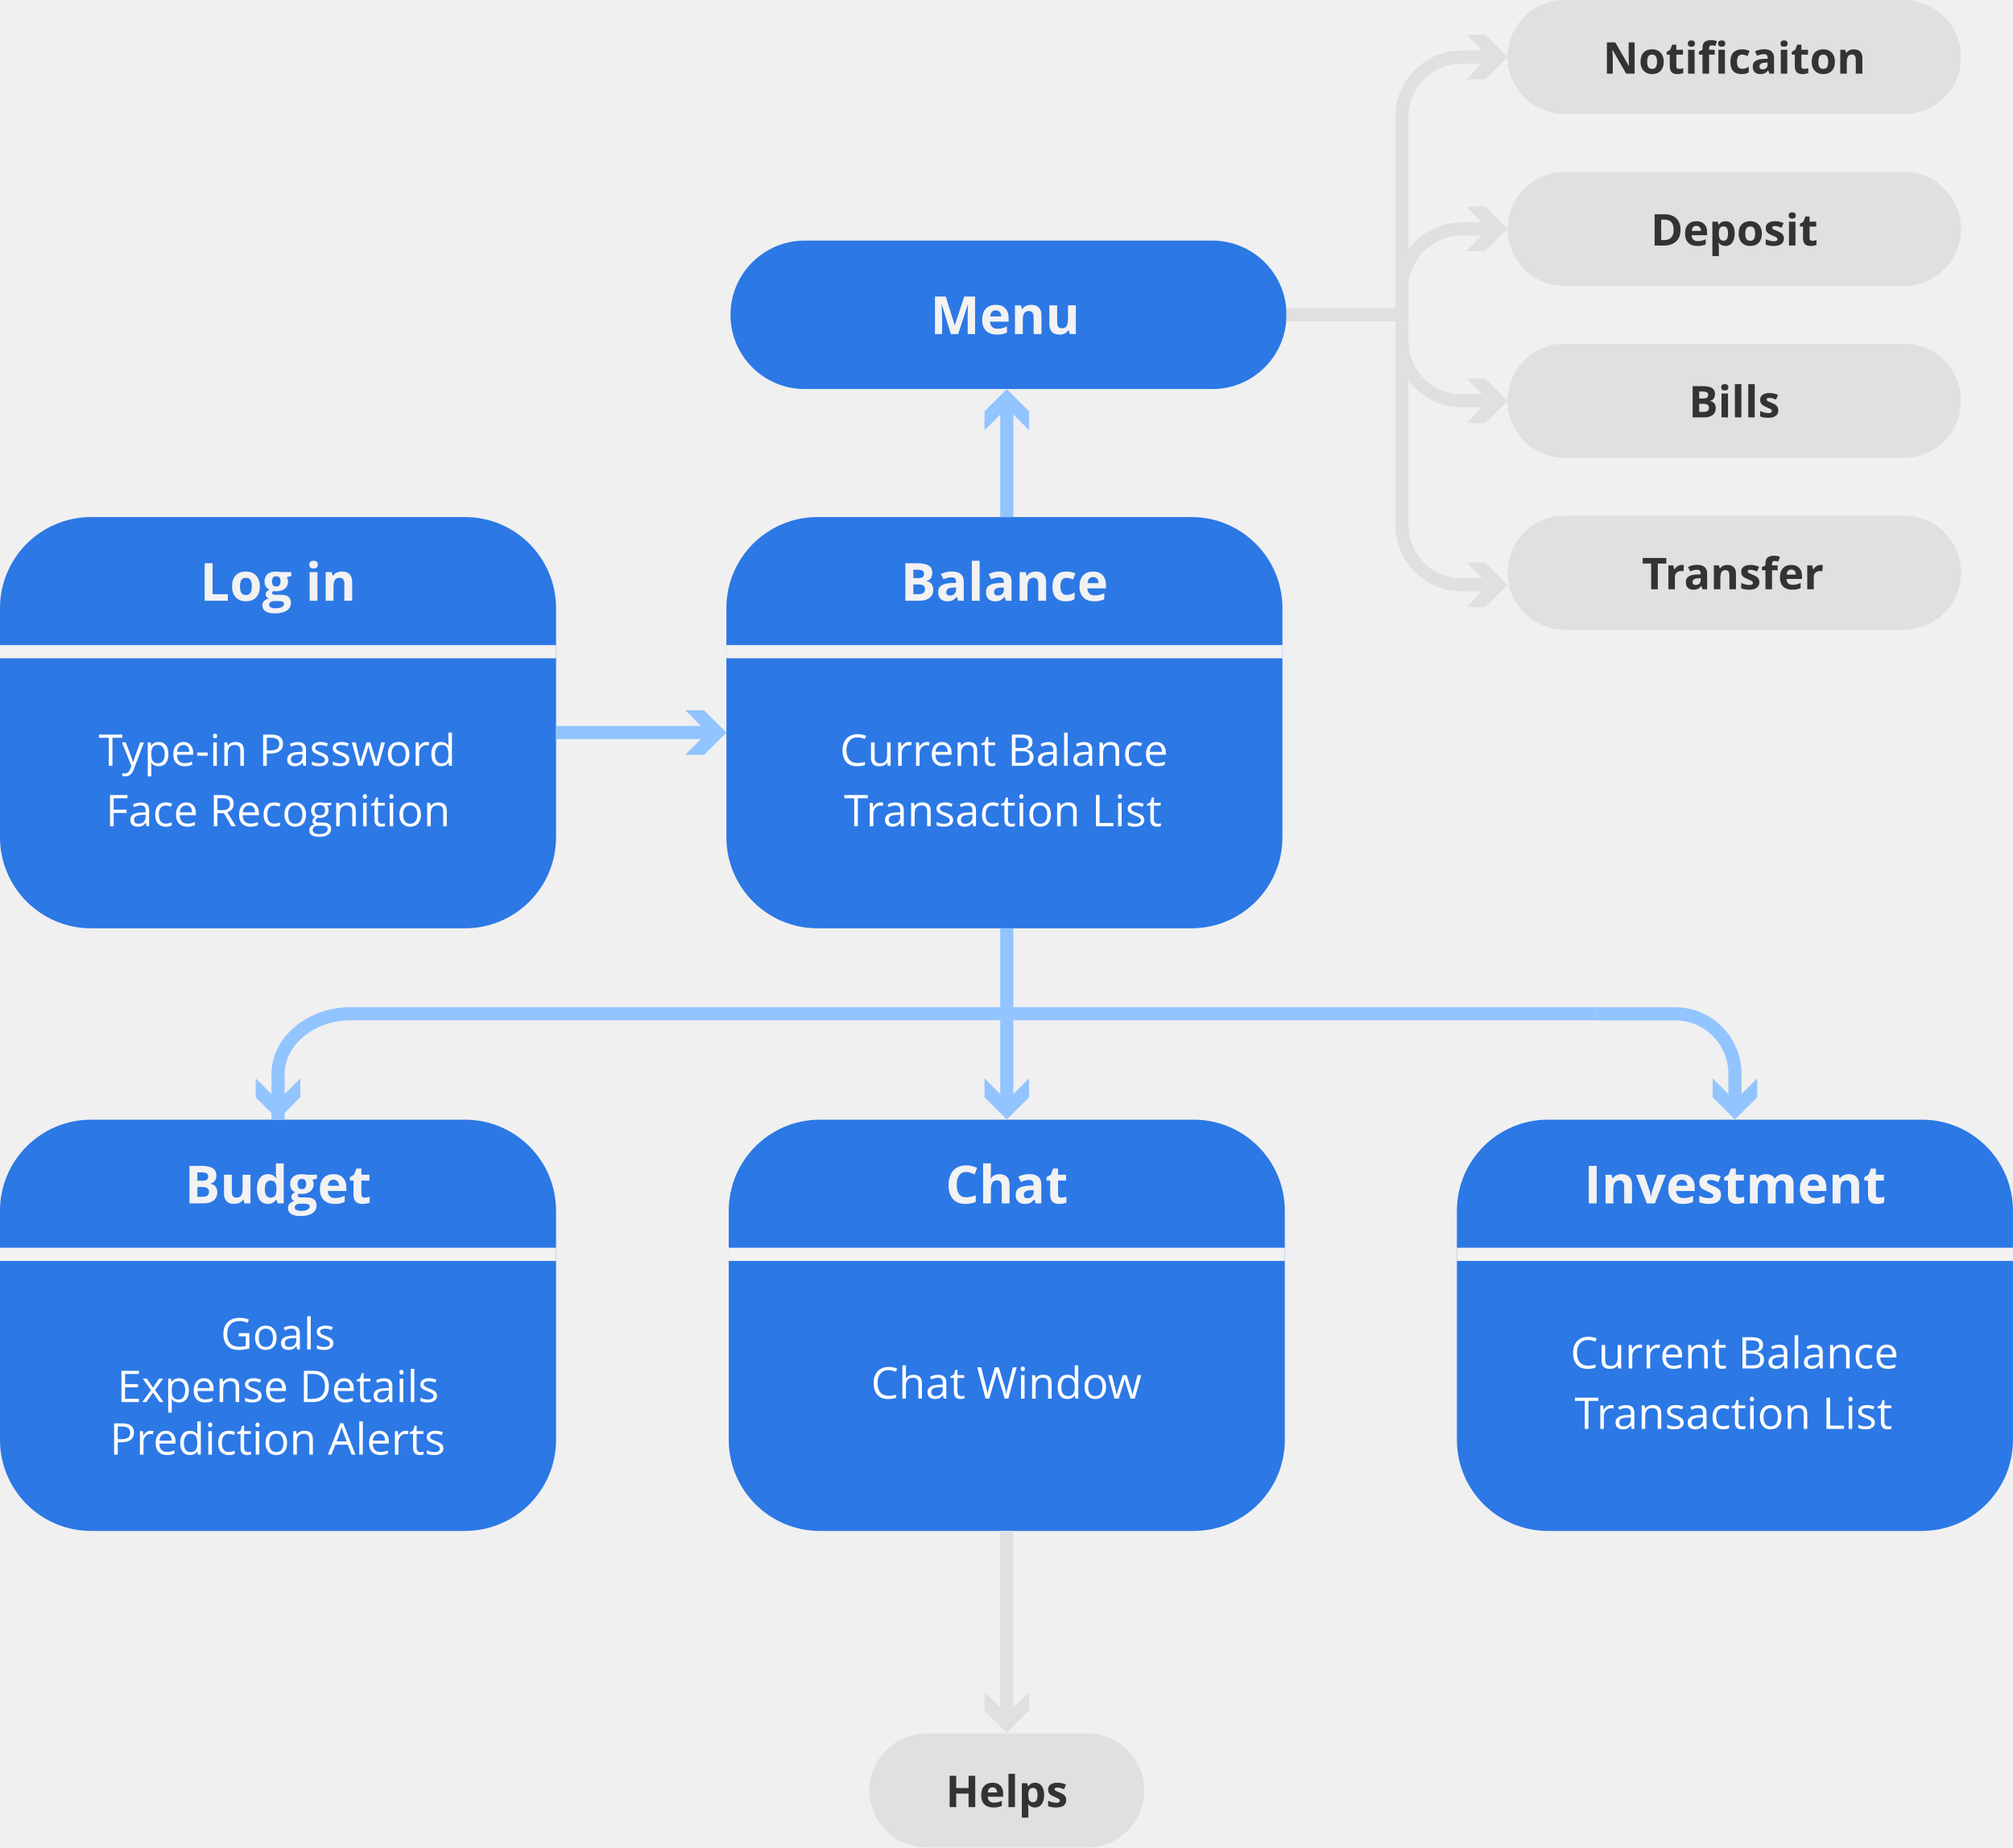
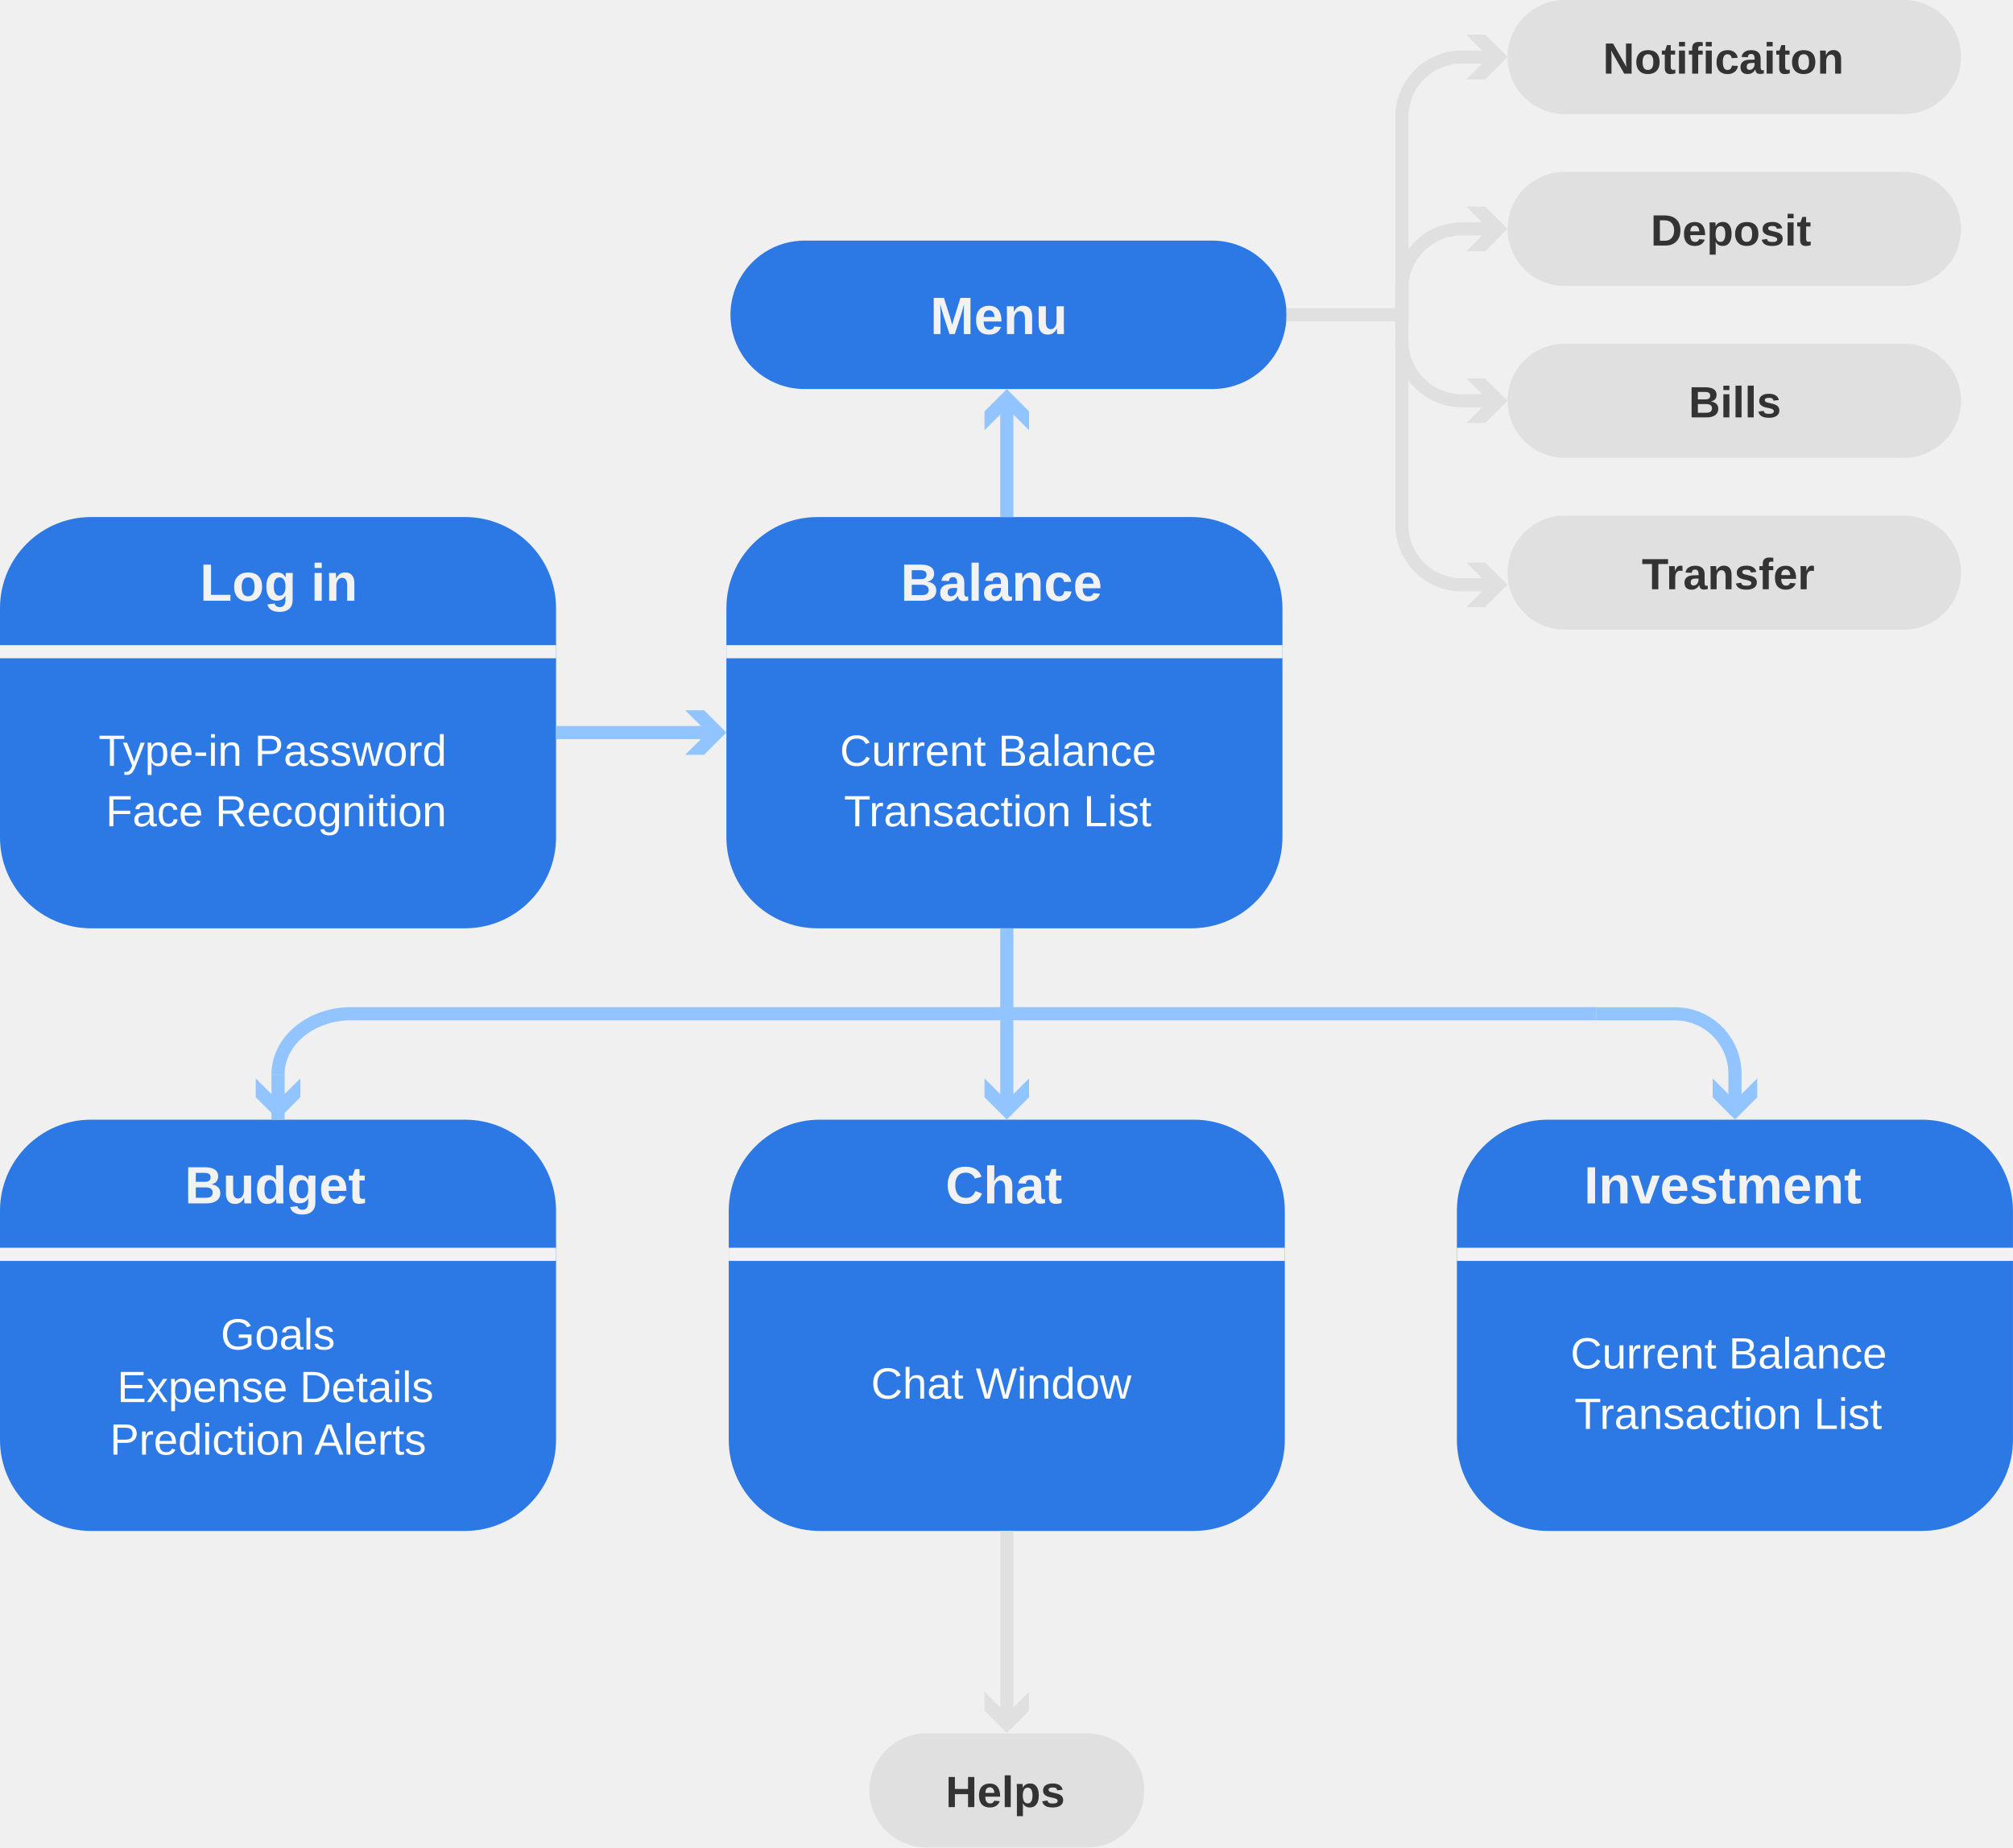
<svg xmlns="http://www.w3.org/2000/svg" id="Layer_2" data-name="Layer 2" viewBox="0 0 459.58 421.77">
  <defs>
    <style>
+       @font-face {
+         font-family: 'Manrope', 'Gill Sans MT';
+       }
      .cls-1 {
        stroke: #92c4ff;
      }

      .cls-1, .cls-2, .cls-3 {
        fill: none;
        stroke-miterlimit: 10;
        stroke-width: 3px;
      }

      .cls-4 {
        fill: #92c4ff;
      }

      .cls-4, .cls-5, .cls-6 {
        stroke-width: 0px;
      }

      .cls-5 {
        fill: #e0e0e0;
      }

      .cls-7 {
        fill: #333;
      }

      .cls-7, .cls-8 {
        font-size: 10px;
      }

      .cls-7, .cls-9 {
-         font-family: OpenSans-Bold, 'Open Sans';
+         font-family: 'arial';
        font-weight: 700;
      }

      .cls-8 {
        fill: #fff;
-         font-family: OpenSans, 'Open Sans';
+         font-family: 'arial';
      }

      .cls-6 {
        fill: #2c78e5;
      }

      .cls-9 {
        fill: #f2f2f2;
        font-size: 12px;
      }

      .cls-2 {
        stroke: #f2f2f2;
      }

      .cls-3 {
        stroke: #e0e0e0;
      }
    </style>
  </defs>
  <g id="Layer_1-2" data-name="Layer 1">
    <rect class="cls-6" x="0" y="118.04" width="126.95" height="93.89" rx="20.8" ry="20.8" />
    <text class="cls-9" transform="translate(45.65 137.15)">
      <tspan x="0" y="0">Log in</tspan>
    </text>
    <text class="cls-8" transform="translate(22.5 174.84)">
      <tspan x="0" y="0">Type-in Password</tspan>
    </text>
    <text class="cls-8" transform="translate(24.14 188.64)">
      <tspan x="0" y="0">Face Recognition</tspan>
    </text>
    <line class="cls-2" x1="126.95" y1="148.78" y2="148.78" />
    <rect class="cls-6" x="165.84" y="118.04" width="126.95" height="93.89" rx="20.8" ry="20.8" />
    <text class="cls-9" transform="translate(205.63 137.15)">
      <tspan x="0" y="0">Balance</tspan>
    </text>
    <text class="cls-8" transform="translate(191.75 174.84)">
      <tspan x="0" y="0">Current Balance</tspan>
    </text>
    <text class="cls-8" transform="translate(192.68 188.64)">
      <tspan x="0" y="0">Transaction List</tspan>
    </text>
    <line class="cls-2" x1="292.79" y1="148.78" x2="165.84" y2="148.78" />
    <rect class="cls-6" x="0" y="255.62" width="126.95" height="93.89" rx="20.8" ry="20.8" />
    <text class="cls-9" transform="translate(42.17 274.73)">
      <tspan x="0" y="0">Budget</tspan>
    </text>
    <text class="cls-8" transform="translate(50.39 308.09)">
      <tspan x="0" y="0">Goals</tspan>
      <tspan x="-23.65" y="12">Expense Details</tspan>
      <tspan x="-25.32" y="24">Prediction Alerts</tspan>
    </text>
    <line class="cls-2" x1="126.95" y1="286.36" y2="286.36" />
    <rect class="cls-6" x="166.38" y="255.62" width="126.95" height="93.89" rx="20.8" ry="20.8" />
    <text class="cls-9" transform="translate(215.86 274.73)">
      <tspan x="0" y="0">Chat</tspan>
    </text>
    <text class="cls-8" transform="translate(198.85 319.3)">
      <tspan x="0" y="0">Chat Window</tspan>
    </text>
    <line class="cls-2" x1="293.33" y1="286.36" x2="166.38" y2="286.36" />
    <rect class="cls-6" x="332.62" y="255.62" width="126.95" height="93.89" rx="20.8" ry="20.8" />
    <text class="cls-9" transform="translate(361.64 274.73)">
      <tspan x="0" y="0">Investment</tspan>
    </text>
    <text class="cls-8" transform="translate(358.54 312.42)">
      <tspan x="0" y="0">Current Balance</tspan>
    </text>
    <text class="cls-8" transform="translate(359.47 326.22)">
      <tspan x="0" y="0">Transaction List</tspan>
    </text>
    <line class="cls-2" x1="459.58" y1="286.36" x2="332.62" y2="286.36" />
    <rect class="cls-6" x="166.77" y="54.93" width="126.95" height="33.89" rx="16.95" ry="16.95" />
    <text class="cls-9" transform="translate(212.38 76.26)">
      <tspan x="0" y="0">Menu</tspan>
    </text>
    <g>
      <line class="cls-1" x1="126.95" y1="167.24" x2="162.41" y2="167.24" />
      <polygon class="cls-4" points="156.43 172.32 161.52 167.24 156.43 162.15 160.75 162.15 165.84 167.24 160.75 172.32 156.43 172.32" />
    </g>
    <rect class="cls-5" x="344.19" y="0" width="103.52" height="26.04" rx="13.02" ry="13.02" />
    <text class="cls-7" transform="translate(365.96 16.82)">
      <tspan x="0" y="0">Notificaiton</tspan>
    </text>
    <rect class="cls-5" x="344.19" y="39.24" width="103.52" height="26.04" rx="13.02" ry="13.02" />
    <text class="cls-7" transform="translate(376.85 56.06)">
      <tspan x="0" y="0">Deposit</tspan>
    </text>
    <rect class="cls-5" x="344.19" y="78.47" width="103.52" height="26.04" rx="13.02" ry="13.02" />
    <text class="cls-7" transform="translate(385.53 95.29)">
      <tspan x="0" y="0">Bills</tspan>
    </text>
    <rect class="cls-5" x="344.19" y="117.71" width="103.52" height="26.04" rx="13.02" ry="13.02" />
    <text class="cls-7" transform="translate(374.83 134.53)">
      <tspan x="0" y="0">Transfer</tspan>
    </text>
    <rect class="cls-5" x="198.49" y="395.73" width="62.74" height="26.04" rx="13.02" ry="13.02" />
    <text class="cls-7" transform="translate(215.9 412.55)">
      <tspan x="0" y="0">Helps</tspan>
    </text>
    <g>
      <line class="cls-3" x1="229.86" y1="349.52" x2="229.86" y2="392.2" />
      <polygon class="cls-5" points="224.77 386.22 229.86 391.31 234.94 386.22 234.94 390.54 229.86 395.63 224.77 390.54 224.77 386.22" />
    </g>
    <path class="cls-1" d="M63.48,245.26h0c0-7.64,7.47-13.83,16.68-13.83h284.34" />
    <g>
      <line class="cls-1" x1="229.86" y1="252.16" x2="229.86" y2="211.93" />
      <polygon class="cls-4" points="234.94 246.19 229.86 251.28 224.77 246.19 224.77 250.51 229.86 255.59 234.94 250.51 234.94 246.19" />
    </g>
    <g>
      <line class="cls-1" x1="229.86" y1="118.04" x2="229.86" y2="92.25" />
      <polygon class="cls-4" points="234.94 98.23 229.86 93.14 224.77 98.23 224.77 93.91 229.86 88.82 234.94 93.91 234.94 98.23" />
    </g>
    <g>
      <path class="cls-1" d="M396.1,252.16v-7.01c0-7.57-6.13-13.7-13.7-13.7h-17.9" />
      <polygon class="cls-4" points="401.19 246.19 396.1 251.28 391.01 246.19 391.01 250.51 396.1 255.59 401.19 250.51 401.19 246.19" />
    </g>
    <g>
      <path class="cls-3" d="M340.76,13.02h-7.01c-7.57,0-13.7,6.13-13.7,13.7v46.95" />
      <polygon class="cls-5" points="334.78 7.93 339.87 13.02 334.78 18.11 339.1 18.11 344.19 13.02 339.1 7.93 334.78 7.93" />
    </g>
    <g>
      <path class="cls-3" d="M340.76,52.26h-7.01c-7.57,0-13.7,6.13-13.7,13.7v7.71" />
      <polygon class="cls-5" points="334.78 47.17 339.87 52.26 334.78 57.34 339.1 57.34 344.19 52.26 339.1 47.17 334.78 47.17" />
    </g>
    <g>
      <path class="cls-3" d="M340.76,91.49h-7.01c-7.57,0-13.7-6.13-13.7-13.7v-4.12" />
      <polygon class="cls-5" points="334.78 86.41 339.87 91.49 334.78 96.58 339.1 96.58 344.19 91.49 339.1 86.41 334.78 86.41" />
    </g>
    <g>
      <path class="cls-3" d="M340.76,133.51h-7.01c-7.57,0-13.7-6.13-13.7-13.7v-42.02" />
      <polygon class="cls-5" points="334.78 128.43 339.87 133.51 334.78 138.6 339.1 138.6 344.19 133.51 339.1 128.43 334.78 128.43" />
    </g>
    <g>
      <polyline class="cls-1" points="63.48 252.17 63.48 245.26 63.48 255.59" />
      <polygon class="cls-4" points="68.56 246.19 63.48 251.28 58.39 246.19 58.39 250.51 63.48 255.59 68.56 250.51 68.56 246.19" />
    </g>
    <line class="cls-3" x1="293.72" y1="71.88" x2="320.05" y2="71.88" />
  </g>
</svg>
